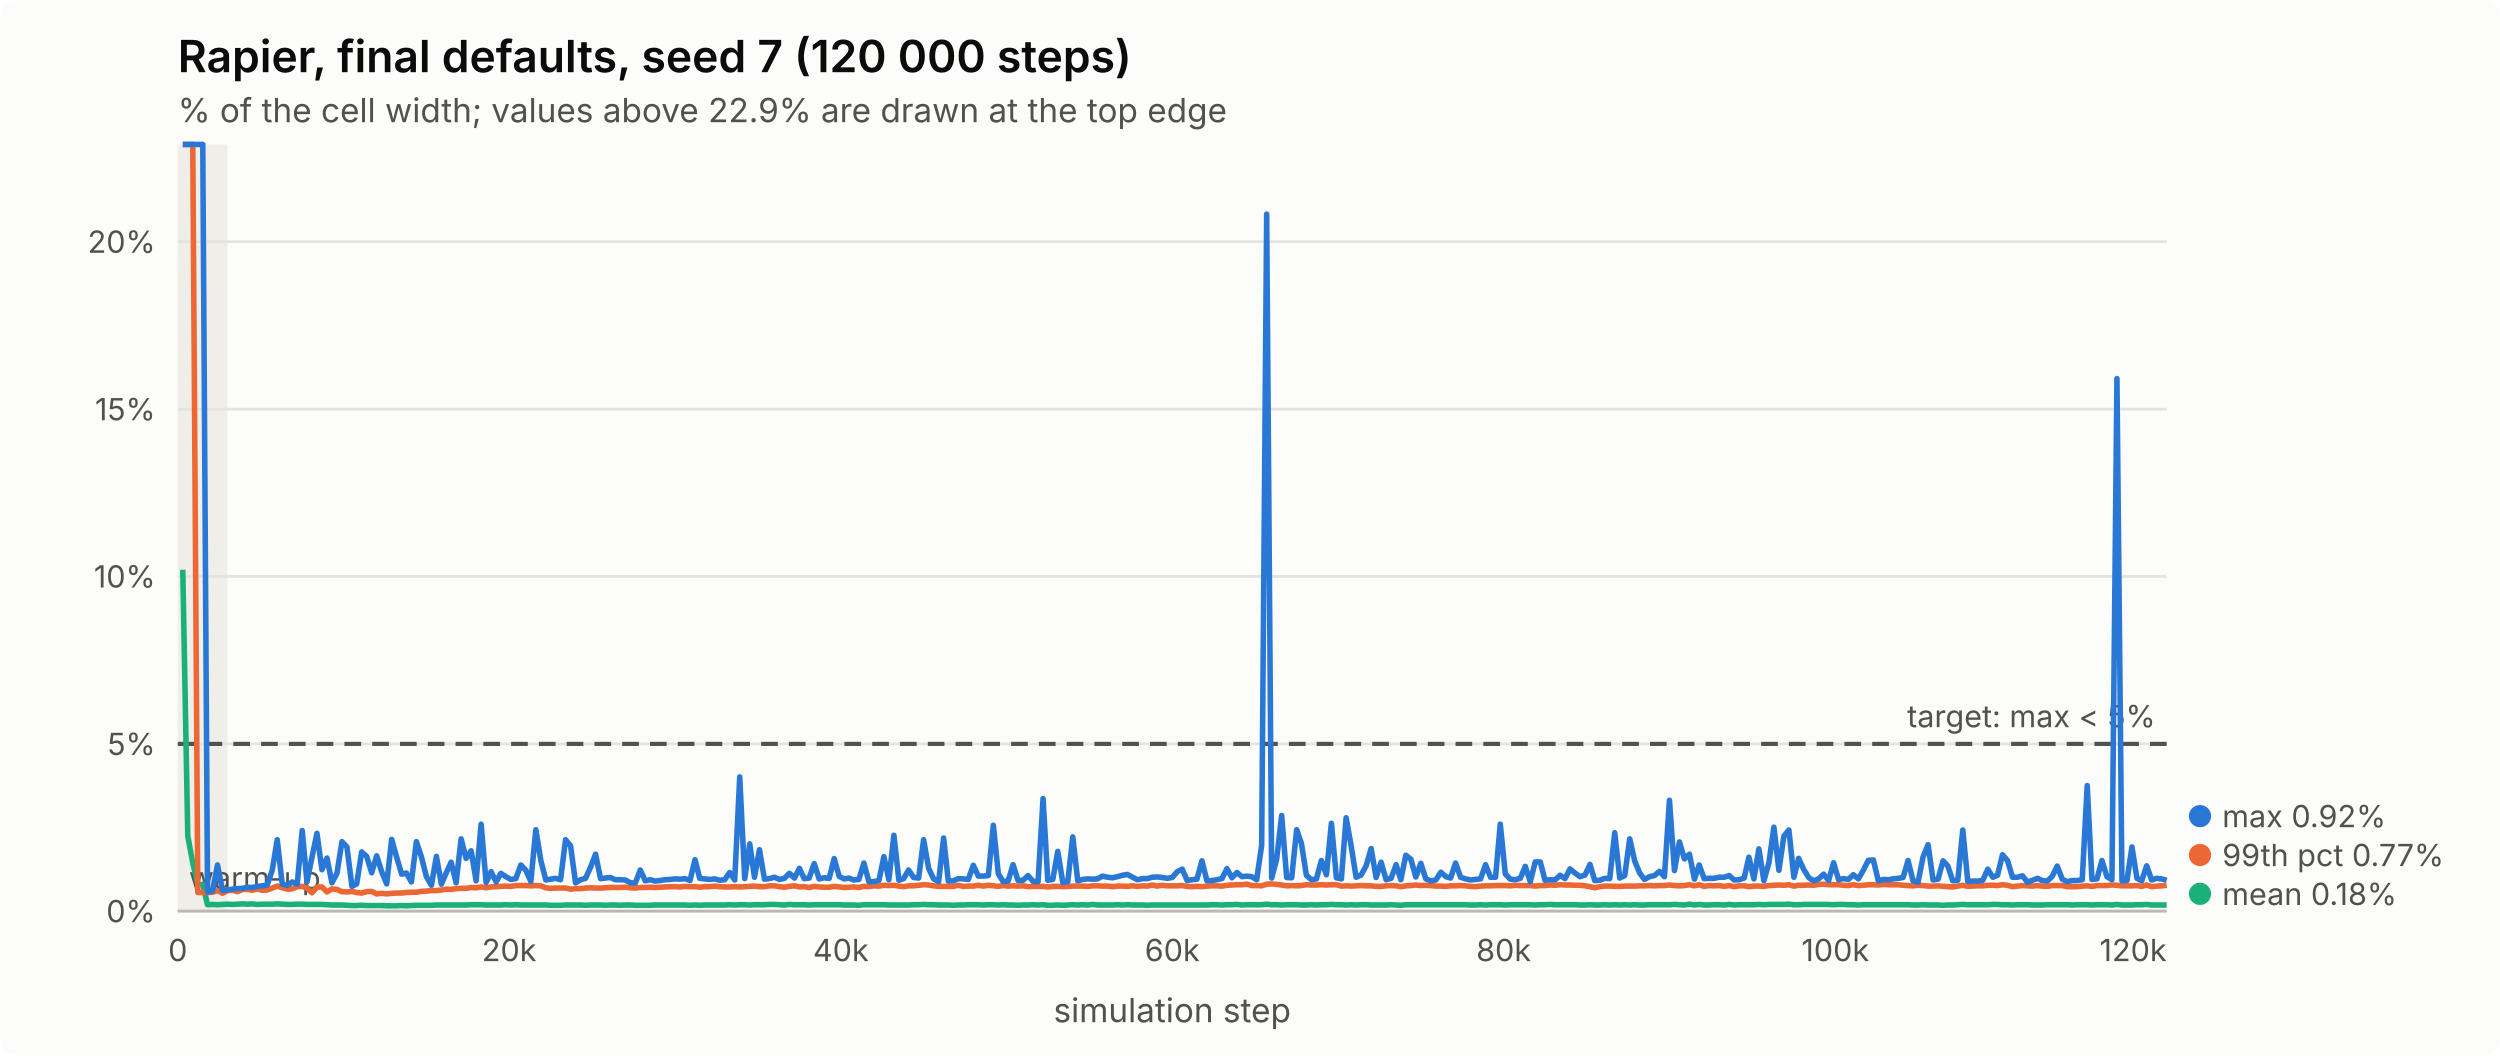
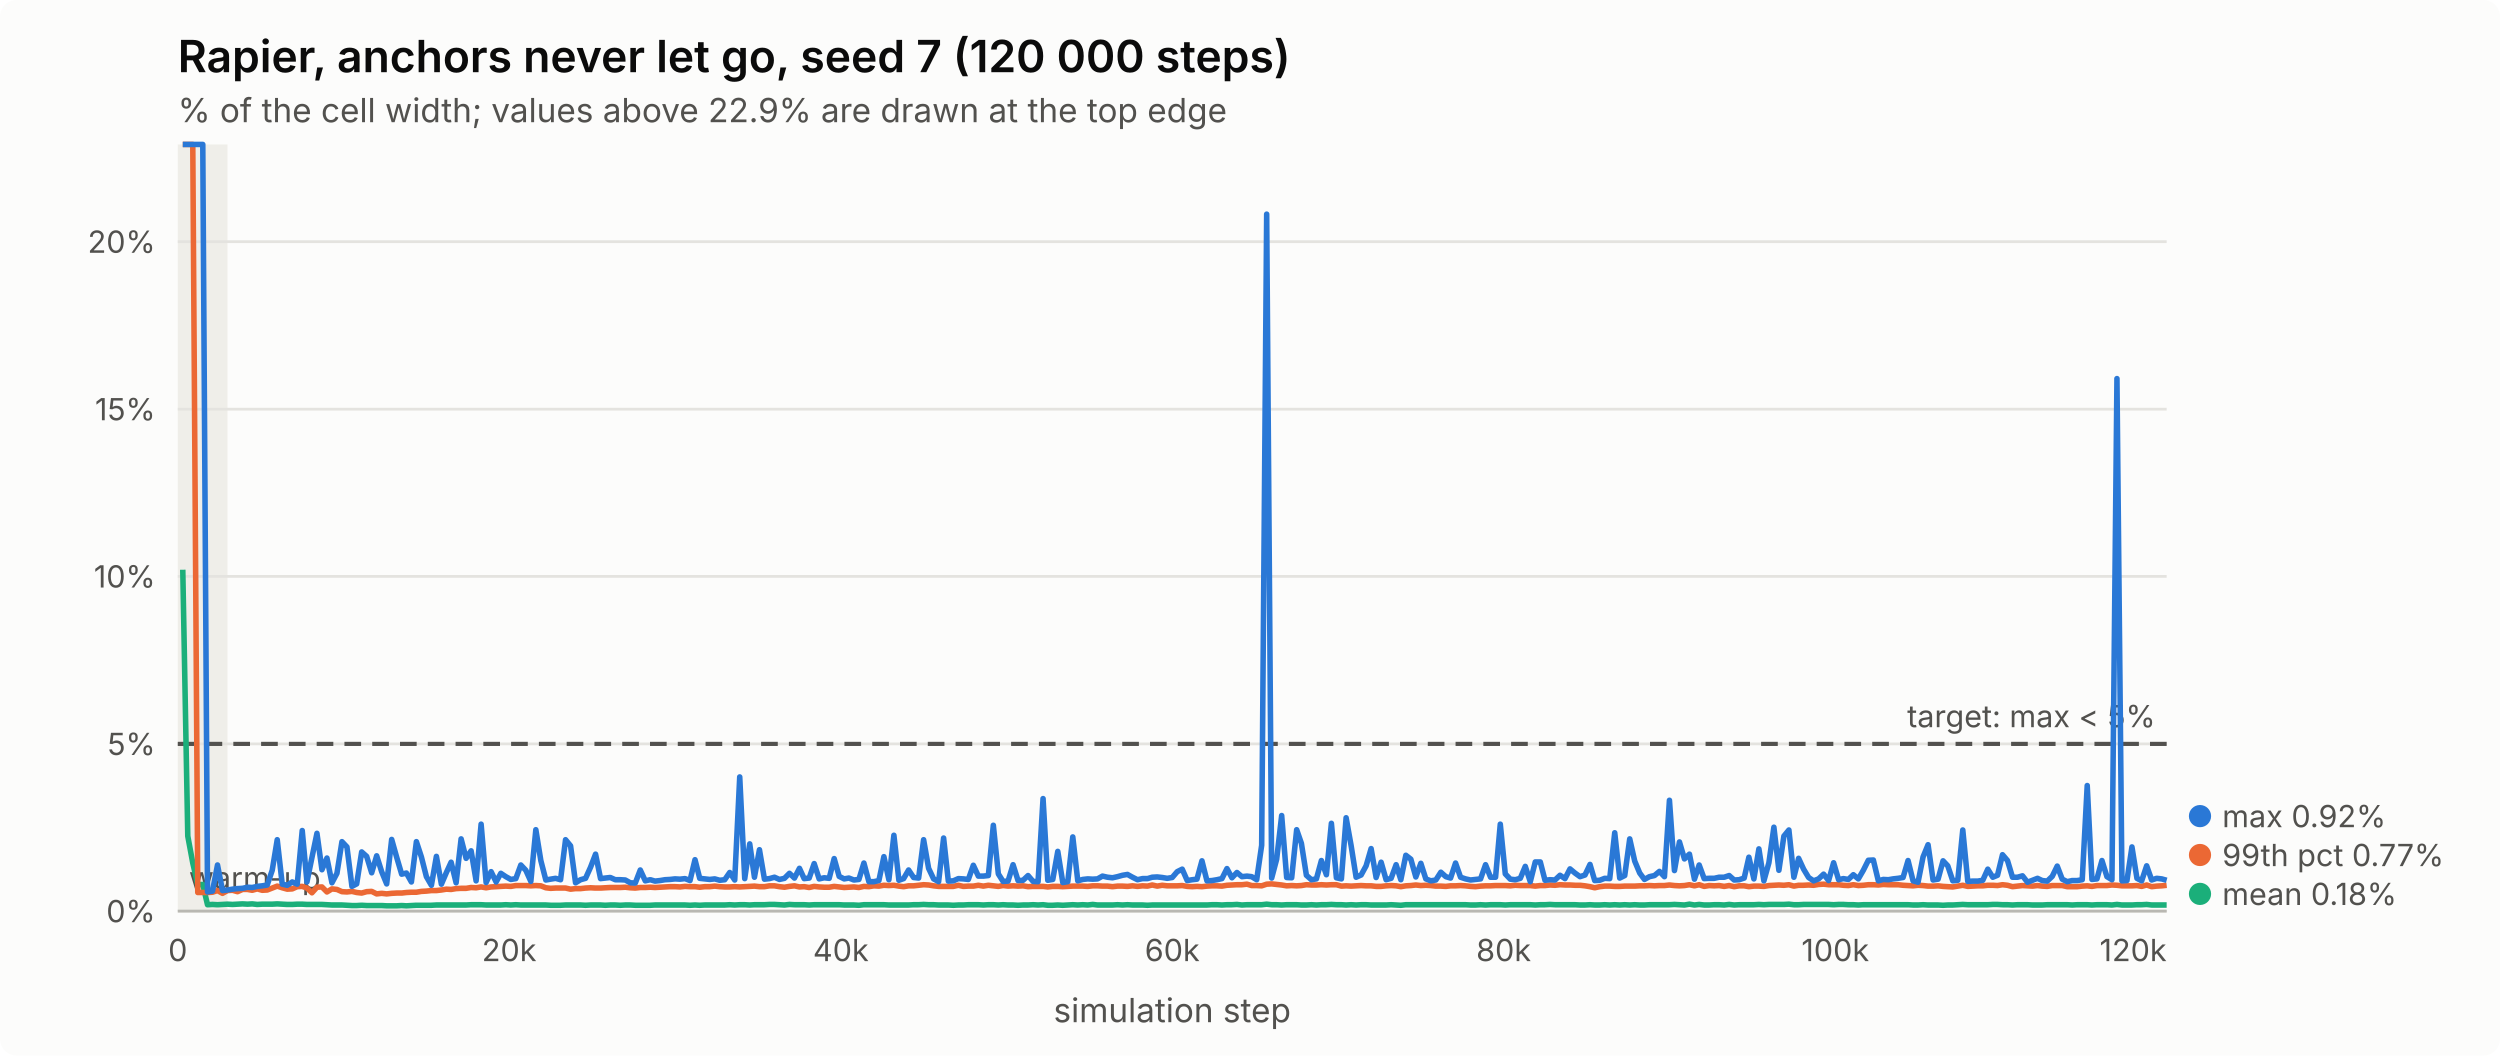
- <svg xmlns="http://www.w3.org/2000/svg" viewBox="0 0 900 380" width="900" height="380" role="img" aria-label="Rapier, final defaults, seed 7 (120 000 steps)">
+ <svg xmlns="http://www.w3.org/2000/svg" viewBox="0 0 900 380" width="900" height="380" role="img" aria-label="Rapier, anchors never let go, seed 7 (120 000 steps)">
  <style>
  .surface { fill: #fcfcfb; } .title { fill: #0b0b0b; } .label, .tick { fill: #52514e; }
  .grid { stroke: #e4e3df; } .axis { stroke: #b9b8b2; } .warmup { fill: #efeee9; }
  .target { stroke: #52514e; } .s1 { stroke: #2a78d6; } .s2 { stroke: #eb6834; } .s3 { stroke: #1baf7a; }
  .k1 { fill: #2a78d6; } .k2 { fill: #eb6834; } .k3 { fill: #1baf7a; }
  @media (prefers-color-scheme: dark) {
    .surface { fill: #1a1a19; } .title { fill: #f0efec; } .label, .tick { fill: #c3c2b7; }
    .grid { stroke: #2f2f2d; } .axis { stroke: #5a5955; } .warmup { fill: #252524; }
    .target { stroke: #c3c2b7; } .s1 { stroke: #3987e5; } .s2 { stroke: #d95926; } .s3 { stroke: #199e70; }
    .k1 { fill: #3987e5; } .k2 { fill: #d95926; } .k3 { fill: #199e70; }
  }
  text { font-family: system-ui, -apple-system, "Segoe UI", sans-serif; }
</style>
  <rect class="surface" width="900" height="380" rx="6" />
-   <text class="title" x="64" y="26" font-size="16" font-weight="600">Rapier, final defaults, seed 7 (120 000 steps)</text>
+   <text class="title" x="64" y="26" font-size="16" font-weight="600">Rapier, anchors never let go, seed 7 (120 000 steps)</text>
  <text class="label" x="64" y="44" font-size="12">% of the cell width; values above 22.9% are drawn at the top edge</text>
  <rect class="warmup" x="64.0" y="52" width="17.9" height="276" />
  <text class="label" x="68.0" y="320" font-size="11">warm-up</text>
  <line class="grid" x1="64" x2="780" y1="328.0" y2="328.0" stroke-width="1" />
  <text class="tick" x="56" y="332.0" font-size="11" text-anchor="end">0%</text>
  <line class="grid" x1="64" x2="780" y1="267.8" y2="267.8" stroke-width="1" />
  <text class="tick" x="56" y="271.8" font-size="11" text-anchor="end">5%</text>
  <line class="grid" x1="64" x2="780" y1="207.5" y2="207.5" stroke-width="1" />
  <text class="tick" x="56" y="211.5" font-size="11" text-anchor="end">10%</text>
  <line class="grid" x1="64" x2="780" y1="147.3" y2="147.3" stroke-width="1" />
  <text class="tick" x="56" y="151.3" font-size="11" text-anchor="end">15%</text>
  <line class="grid" x1="64" x2="780" y1="87.0" y2="87.0" stroke-width="1" />
  <text class="tick" x="56" y="91.0" font-size="11" text-anchor="end">20%</text>
  <text class="tick" x="64.0" y="346" font-size="11" text-anchor="middle">0</text>
  <text class="tick" x="183.3" y="346" font-size="11" text-anchor="middle">20k</text>
  <text class="tick" x="302.7" y="346" font-size="11" text-anchor="middle">40k</text>
  <text class="tick" x="422.0" y="346" font-size="11" text-anchor="middle">60k</text>
  <text class="tick" x="541.3" y="346" font-size="11" text-anchor="middle">80k</text>
  <text class="tick" x="660.7" y="346" font-size="11" text-anchor="middle">100k</text>
  <text class="tick" x="780.0" y="346" font-size="11" text-anchor="end">120k</text>
  <text class="label" x="422.0" y="368" font-size="12" text-anchor="middle">simulation step</text>
  <line class="axis" x1="64" x2="780" y1="328" y2="328" stroke-width="1" />
  <line class="target" x1="64" x2="780" y1="267.8" y2="267.8" stroke-width="1.5" stroke-dasharray="6 4" />
  <text class="label" x="776" y="261.8" font-size="11" text-anchor="end">target: max &lt; 5%</text>
  <polyline class="s3" fill="none" stroke-width="2" stroke-linejoin="round" points="65.8,205.1 67.6,301.0 69.4,310.7 71.2,318.5 73.0,318.4 74.7,325.7 76.5,325.6 78.3,325.7 80.1,325.6 81.9,325.5 83.7,325.6 85.5,325.5 87.3,325.4 89.1,325.5 90.8,325.4 92.6,325.6 94.4,325.5 96.2,325.5 98.0,325.5 99.8,325.4 101.6,325.5 103.4,325.6 105.2,325.6 107.0,325.5 108.8,325.5 110.5,325.6 112.3,325.6 114.1,325.6 115.9,325.6 117.7,325.7 119.5,325.8 121.3,325.8 123.1,325.8 124.9,325.9 126.7,326.0 128.4,326.0 130.2,325.9 132.0,326.0 133.8,326.0 135.6,326.0 137.4,326.0 139.2,326.1 141.0,326.1 142.8,326.1 144.6,326.0 146.3,326.1 148.1,326.0 149.9,325.9 151.7,325.9 153.5,325.9 155.3,325.9 157.1,325.8 158.9,325.8 160.7,325.8 162.4,325.8 164.2,325.8 166.0,325.8 167.8,325.8 169.6,325.7 171.4,325.7 173.2,325.7 175.0,325.8 176.8,325.8 178.6,325.8 180.3,325.8 182.1,325.7 183.9,325.8 185.7,325.7 187.5,325.8 189.3,325.8 191.1,325.8 192.9,325.8 194.7,325.8 196.5,325.8 198.2,325.9 200.0,325.9 201.8,325.9 203.6,325.8 205.4,325.8 207.2,325.8 209.0,325.8 210.8,325.9 212.6,325.8 214.4,325.8 216.2,325.8 217.9,325.9 219.7,325.8 221.5,325.8 223.3,325.9 225.1,325.8 226.9,325.8 228.7,325.9 230.5,325.9 232.3,325.9 234.1,325.9 235.8,325.8 237.6,325.8 239.4,325.8 241.2,325.8 243.0,325.8 244.8,325.8 246.6,325.8 248.4,325.9 250.2,325.8 251.9,325.9 253.7,325.8 255.5,325.8 257.3,325.8 259.1,325.8 260.9,325.8 262.7,325.7 264.5,325.8 266.3,325.7 268.1,325.7 269.9,325.8 271.6,325.7 273.4,325.7 275.2,325.7 277.0,325.6 278.8,325.6 280.6,325.7 282.4,325.8 284.2,325.6 286.0,325.7 287.8,325.7 289.5,325.7 291.3,325.8 293.1,325.7 294.9,325.7 296.7,325.7 298.5,325.7 300.3,325.7 302.1,325.7 303.9,325.8 305.6,325.8 307.4,325.8 309.2,325.9 311.0,325.7 312.8,325.7 314.6,325.7 316.4,325.7 318.2,325.7 320.0,325.8 321.8,325.8 323.6,325.8 325.3,325.8 327.1,325.8 328.9,325.7 330.7,325.7 332.5,325.6 334.3,325.7 336.1,325.7 337.9,325.8 339.7,325.8 341.4,325.8 343.2,325.9 345.0,325.8 346.8,325.8 348.6,325.7 350.4,325.7 352.2,325.7 354.0,325.8 355.8,325.7 357.6,325.7 359.4,325.8 361.1,325.7 362.9,325.8 364.7,325.8 366.5,325.9 368.3,325.8 370.1,325.8 371.9,325.7 373.7,325.8 375.5,325.7 377.2,325.9 379.0,325.9 380.8,325.8 382.6,325.9 384.4,325.8 386.2,325.7 388.0,325.8 389.8,325.7 391.6,325.8 393.4,325.6 395.1,325.8 396.9,325.8 398.7,325.8 400.5,325.8 402.3,325.7 404.1,325.8 405.9,325.7 407.7,325.8 409.5,325.8 411.3,325.8 413.1,325.9 414.8,325.8 416.6,325.8 418.4,325.8 420.2,325.8 422.0,325.8 423.8,325.8 425.6,325.8 427.4,325.8 429.2,325.8 430.9,325.8 432.7,325.8 434.5,325.8 436.3,325.7 438.1,325.7 439.9,325.8 441.7,325.7 443.5,325.7 445.3,325.6 447.1,325.8 448.9,325.7 450.6,325.7 452.4,325.7 454.2,325.7 456.0,325.5 457.8,325.7 459.6,325.7 461.4,325.8 463.2,325.7 465.0,325.7 466.8,325.7 468.5,325.8 470.3,325.8 472.1,325.7 473.9,325.8 475.7,325.7 477.5,325.7 479.3,325.6 481.1,325.7 482.9,325.7 484.6,325.8 486.4,325.7 488.2,325.8 490.0,325.7 491.8,325.7 493.6,325.8 495.4,325.8 497.2,325.8 499.0,325.8 500.8,325.7 502.6,325.8 504.3,325.9 506.1,325.7 507.9,325.7 509.7,325.7 511.5,325.7 513.3,325.7 515.1,325.7 516.9,325.7 518.7,325.7 520.5,325.7 522.2,325.7 524.0,325.7 525.8,325.7 527.6,325.7 529.4,325.8 531.2,325.8 533.0,325.7 534.8,325.8 536.6,325.7 538.4,325.7 540.1,325.7 541.9,325.8 543.7,325.7 545.5,325.7 547.3,325.7 549.1,325.7 550.9,325.7 552.7,325.8 554.5,325.7 556.2,325.7 558.0,325.6 559.8,325.7 561.6,325.7 563.4,325.7 565.2,325.7 567.0,325.7 568.8,325.8 570.6,325.8 572.4,325.7 574.1,325.8 575.9,325.8 577.7,325.7 579.5,325.8 581.3,325.7 583.1,325.8 584.9,325.7 586.7,325.8 588.5,325.7 590.3,325.8 592.0,325.8 593.8,325.7 595.6,325.7 597.4,325.7 599.2,325.7 601.0,325.7 602.8,325.6 604.6,325.7 606.4,325.8 608.2,325.5 610.0,325.8 611.7,325.6 613.5,325.8 615.3,325.8 617.1,325.7 618.9,325.7 620.7,325.8 622.5,325.6 624.3,325.8 626.1,325.7 627.9,325.7 629.6,325.7 631.4,325.7 633.2,325.6 635.0,325.7 636.8,325.6 638.6,325.6 640.4,325.6 642.2,325.6 644.0,325.5 645.8,325.7 647.5,325.7 649.3,325.6 651.1,325.6 652.9,325.6 654.7,325.6 656.5,325.6 658.3,325.6 660.1,325.7 661.9,325.6 663.6,325.6 665.4,325.7 667.2,325.7 669.0,325.8 670.8,325.7 672.6,325.7 674.4,325.7 676.2,325.7 678.0,325.7 679.8,325.7 681.5,325.7 683.3,325.7 685.1,325.7 686.9,325.7 688.7,325.8 690.5,325.8 692.3,325.7 694.1,325.8 695.9,325.8 697.7,325.8 699.5,325.9 701.2,325.8 703.0,325.8 704.8,325.7 706.6,325.6 708.4,325.7 710.2,325.7 712.0,325.7 713.8,325.7 715.6,325.7 717.4,325.6 719.1,325.6 720.9,325.7 722.7,325.7 724.5,325.8 726.3,325.7 728.1,325.7 729.9,325.7 731.7,325.8 733.5,325.8 735.2,325.8 737.0,325.7 738.8,325.7 740.6,325.7 742.4,325.7 744.2,325.7 746.0,325.8 747.8,325.7 749.6,325.7 751.4,325.7 753.1,325.8 754.9,325.7 756.7,325.7 758.5,325.7 760.3,325.8 762.1,325.6 763.9,325.8 765.7,325.8 767.5,325.8 769.3,325.7 771.0,325.7 772.8,325.6 774.6,325.8 776.4,325.8 778.2,325.8 780.0,325.8" />
  <polyline class="s2" fill="none" stroke-width="2" stroke-linejoin="round" points="65.8,52.0 67.6,52.0 69.4,52.0 71.2,321.3 73.0,321.3 74.7,321.3 76.5,321.2 78.3,320.6 80.1,321.6 81.9,320.6 83.7,320.5 85.5,321.0 87.3,320.2 89.1,320.2 90.8,320.5 92.6,320.0 94.4,320.5 96.2,320.4 98.0,319.7 99.8,319.0 101.6,319.6 103.4,320.1 105.2,320.0 107.0,319.2 108.8,319.1 110.5,319.7 112.3,321.4 114.1,319.4 115.9,319.3 117.7,321.1 119.5,320.0 121.3,320.2 123.1,321.0 124.9,321.1 126.7,320.9 128.4,321.3 130.2,321.5 132.0,321.0 133.8,320.9 135.6,321.8 137.4,321.6 139.2,321.8 141.0,321.6 142.8,321.5 144.6,321.5 146.3,321.3 148.1,321.2 149.9,321.2 151.7,320.9 153.5,320.8 155.3,320.6 157.1,320.6 158.9,320.4 160.7,320.1 162.4,320.2 164.2,319.9 166.0,319.8 167.8,319.8 169.6,319.5 171.4,319.6 173.2,319.3 175.0,319.6 176.8,319.3 178.6,319.2 180.3,319.1 182.1,319.0 183.9,319.1 185.7,318.8 187.5,318.8 189.3,318.8 191.1,318.9 192.9,318.8 194.7,318.9 196.5,319.6 198.2,319.8 200.0,319.7 201.8,319.7 203.6,319.7 205.4,320.1 207.2,319.9 209.0,319.9 210.8,319.7 212.6,319.6 214.4,319.7 216.2,319.7 217.9,319.6 219.7,319.5 221.5,319.5 223.3,319.5 225.1,319.4 226.9,319.6 228.7,319.7 230.5,319.5 232.3,319.5 234.1,319.4 235.8,319.5 237.6,319.4 239.4,319.3 241.2,319.2 243.0,319.2 244.8,319.3 246.6,319.1 248.4,319.2 250.2,319.2 251.9,319.4 253.7,319.2 255.5,319.2 257.3,319.0 259.1,319.2 260.9,319.3 262.7,319.3 264.5,319.2 266.3,319.3 268.1,319.2 269.9,319.1 271.6,319.0 273.4,319.2 275.2,319.2 277.0,318.9 278.8,318.9 280.6,319.2 282.4,319.4 284.2,319.1 286.0,318.9 287.8,319.3 289.5,319.2 291.3,319.5 293.1,319.1 294.9,319.3 296.7,319.4 298.5,319.4 300.3,319.1 302.1,319.3 303.9,319.5 305.6,319.4 307.4,319.3 309.2,319.5 311.0,319.1 312.8,319.2 314.6,318.9 316.4,319.0 318.2,318.7 320.0,318.8 321.8,318.7 323.6,319.0 325.3,319.2 327.1,318.9 328.9,318.9 330.7,318.7 332.5,318.5 334.3,318.6 336.1,318.9 337.9,319.1 339.7,319.1 341.4,319.1 343.2,319.1 345.0,318.7 346.8,319.1 348.6,319.0 350.4,319.0 352.2,318.7 354.0,319.0 355.8,318.7 357.6,318.9 359.4,319.1 361.1,318.8 362.9,319.0 364.7,318.9 366.5,319.0 368.3,318.9 370.1,319.2 371.9,319.1 373.7,319.1 375.5,319.1 377.2,319.3 379.0,319.1 380.8,319.1 382.6,319.2 384.4,319.1 386.2,319.0 388.0,319.0 389.8,319.0 391.6,319.1 393.4,318.9 395.1,318.9 396.9,319.0 398.7,319.0 400.5,319.2 402.3,319.0 404.1,319.0 405.9,319.1 407.7,318.9 409.5,319.1 411.3,318.9 413.1,319.0 414.8,318.6 416.6,319.0 418.4,318.7 420.2,318.9 422.0,318.9 423.8,318.9 425.6,318.8 427.4,319.1 429.2,319.2 430.9,319.1 432.7,319.2 434.5,319.0 436.3,318.9 438.1,318.9 439.9,319.0 441.7,318.7 443.5,318.6 445.3,318.5 447.1,318.5 448.9,318.3 450.6,318.8 452.4,318.8 454.2,318.9 456.0,318.3 457.8,318.2 459.6,318.4 461.4,318.6 463.2,318.9 465.0,318.8 466.8,318.9 468.5,318.8 470.3,318.5 472.1,318.6 473.9,318.6 475.7,318.5 477.5,318.6 479.3,318.5 481.1,318.5 482.9,319.0 484.6,318.9 486.4,319.0 488.2,318.9 490.0,318.8 491.8,318.9 493.6,318.9 495.4,319.1 497.2,319.1 499.0,318.9 500.8,318.8 502.6,318.9 504.3,319.2 506.1,318.9 507.9,318.8 509.7,318.6 511.5,318.8 513.3,318.7 515.1,318.8 516.9,319.0 518.7,319.0 520.5,319.1 522.2,318.9 524.0,318.9 525.8,318.8 527.6,318.9 529.4,319.1 531.2,319.2 533.0,319.0 534.8,318.9 536.6,318.9 538.4,318.8 540.1,318.8 541.9,318.8 543.7,318.9 545.5,318.7 547.3,318.8 549.1,318.8 550.9,318.8 552.7,319.0 554.5,318.8 556.2,318.8 558.0,318.6 559.8,318.7 561.6,318.5 563.4,318.6 565.2,318.6 567.0,318.7 568.8,318.7 570.6,318.9 572.4,319.2 574.1,319.6 575.9,319.2 577.7,319.0 579.5,319.0 581.3,319.1 583.1,319.1 584.9,319.0 586.7,319.0 588.5,319.0 590.3,318.9 592.0,318.9 593.8,318.8 595.6,318.9 597.4,318.8 599.2,318.8 601.0,318.6 602.8,318.8 604.6,318.9 606.4,318.8 608.2,318.5 610.0,318.9 611.7,318.5 613.5,319.1 615.3,318.8 617.1,318.9 618.9,318.8 620.7,319.1 622.5,318.8 624.3,319.2 626.1,318.9 627.9,318.9 629.6,319.2 631.4,319.0 633.2,319.0 635.0,319.1 636.8,318.8 638.6,318.7 640.4,318.6 642.2,318.7 644.0,318.5 645.8,319.0 647.5,318.7 649.3,318.7 651.1,318.6 652.9,318.7 654.7,318.4 656.5,318.3 658.3,318.5 660.1,318.5 661.9,318.5 663.6,318.7 665.4,318.8 667.2,318.5 669.0,318.8 670.8,318.7 672.6,318.5 674.4,318.5 676.2,318.6 678.0,318.4 679.8,318.5 681.5,318.5 683.3,318.5 685.1,318.7 686.9,318.8 688.7,318.9 690.5,318.7 692.3,318.8 694.1,319.0 695.9,319.0 697.7,318.9 699.5,319.1 701.2,319.2 703.0,319.3 704.8,319.0 706.6,318.7 708.4,319.1 710.2,319.0 712.0,318.9 713.8,318.9 715.6,318.7 717.4,318.7 719.1,318.8 720.9,318.5 722.7,318.7 724.5,319.2 726.3,319.0 728.1,318.8 729.9,318.9 731.7,319.0 733.5,318.8 735.2,319.0 737.0,319.1 738.8,318.8 740.6,318.8 742.4,318.8 744.2,319.2 746.0,319.2 747.8,319.2 749.6,319.0 751.4,318.9 753.1,319.1 754.9,318.8 756.7,318.8 758.5,318.8 760.3,318.6 762.1,318.7 763.9,318.9 765.7,318.9 767.5,318.9 769.3,318.8 771.0,319.1 772.8,318.6 774.6,319.2 776.4,319.0 778.2,318.9 780.0,318.7" />
  <polyline class="s1" fill="none" stroke-width="2" stroke-linejoin="round" points="65.8,52.0 67.6,52.0 69.4,52.0 71.2,52.0 73.0,52.0 74.7,321.1 76.5,320.8 78.3,311.4 80.1,320.6 81.9,320.4 83.7,320.1 85.5,319.9 87.3,319.8 89.1,319.4 90.8,319.5 92.6,319.1 94.4,318.9 96.2,318.6 98.0,313.3 99.8,302.3 101.6,318.3 103.4,318.7 105.2,317.5 107.0,318.3 108.8,299.0 110.5,317.5 112.3,308.7 114.1,300.0 115.9,313.1 117.7,308.9 119.5,317.8 121.3,314.4 123.1,303.0 124.9,304.9 126.7,319.1 128.4,318.2 130.2,306.7 132.0,308.3 133.8,314.2 135.6,308.1 137.4,313.8 139.2,318.2 141.0,302.2 142.8,308.6 144.6,314.7 146.3,314.3 148.1,317.5 149.9,303.0 151.7,308.5 153.5,315.6 155.3,318.7 157.1,308.3 158.9,318.3 160.7,314.1 162.4,310.4 164.2,317.8 166.0,302.0 167.8,309.0 169.6,306.3 171.4,317.1 173.2,296.7 175.0,317.7 176.8,313.8 178.6,317.5 180.3,314.4 182.1,315.6 183.9,316.6 185.7,316.3 187.5,311.4 189.3,313.3 191.1,317.3 192.9,298.7 194.7,309.8 196.5,316.8 198.2,316.5 200.0,316.2 201.8,316.7 203.6,302.3 205.4,304.5 207.2,317.8 209.0,316.7 210.8,316.2 212.6,312.2 214.4,307.5 216.2,316.3 217.9,316.1 219.7,315.9 221.5,316.7 223.3,316.7 225.1,316.8 226.9,317.8 228.7,317.9 230.5,313.2 232.3,317.1 234.1,316.7 235.8,317.2 237.6,317.0 239.4,316.7 241.2,316.6 243.0,316.4 244.8,316.5 246.6,316.3 248.4,317.0 250.2,309.5 251.9,316.2 253.7,316.4 255.5,316.6 257.3,316.4 259.1,316.9 260.9,316.7 262.7,314.1 264.5,316.8 266.3,279.7 268.1,316.3 269.9,303.8 271.6,315.8 273.4,305.9 275.2,316.5 277.0,316.3 278.8,315.8 280.6,316.6 282.4,316.2 284.2,314.4 286.0,316.1 287.8,312.6 289.5,316.3 291.3,316.1 293.1,310.9 294.9,316.4 296.7,316.0 298.5,316.2 300.3,309.1 302.1,315.5 303.9,316.4 305.6,316.1 307.4,316.8 309.2,316.6 311.0,310.7 312.8,317.4 314.6,317.4 316.4,317.0 318.2,308.4 320.0,316.7 321.8,300.7 323.6,316.9 325.3,316.3 327.1,313.2 328.9,315.9 330.7,316.1 332.5,302.3 334.3,312.6 336.1,316.4 337.9,317.4 339.7,301.7 341.4,317.2 343.2,317.1 345.0,316.3 346.8,316.4 348.6,316.6 350.4,311.5 352.2,315.4 354.0,315.4 355.8,315.2 357.6,297.1 359.4,314.6 361.1,317.3 362.9,317.2 364.7,311.3 366.5,317.0 368.3,316.9 370.1,315.2 371.9,317.3 373.7,317.4 375.5,287.5 377.2,316.9 379.0,316.6 380.8,306.5 382.6,317.7 384.4,317.4 386.2,301.3 388.0,317.1 389.8,316.6 391.6,316.4 393.4,316.5 395.1,316.4 396.9,315.4 398.7,315.8 400.5,316.0 402.3,315.6 404.1,315.1 405.9,314.8 407.7,315.8 409.5,316.7 411.3,316.3 413.1,316.3 414.8,315.8 416.6,315.7 418.4,315.9 420.2,316.2 422.0,315.9 423.8,313.8 425.6,312.9 427.4,317.0 429.2,316.7 430.9,316.5 432.7,309.9 434.5,317.1 436.3,317.0 438.1,316.7 439.9,316.3 441.7,312.7 443.5,316.0 445.3,314.1 447.1,315.6 448.9,315.4 450.6,315.6 452.4,316.7 454.2,304.3 456.0,77.1 457.8,316.1 459.6,309.3 461.4,293.6 463.2,315.9 465.0,316.0 466.8,298.7 468.5,303.6 470.3,315.1 472.1,316.7 473.9,316.4 475.7,309.8 477.5,314.9 479.3,296.4 481.1,316.0 482.9,316.4 484.6,294.4 486.4,304.4 488.2,315.8 490.0,315.0 491.8,311.7 493.6,305.5 495.4,315.9 497.2,310.4 499.0,316.7 500.8,316.2 502.6,311.3 504.3,316.7 506.1,307.9 507.9,309.3 509.7,315.7 511.5,310.8 513.3,316.4 515.1,317.1 516.9,316.8 518.7,314.0 520.5,315.6 522.2,316.1 524.0,310.7 525.8,315.8 527.6,316.4 529.4,316.8 531.2,316.6 533.0,316.4 534.8,311.3 536.6,315.8 538.4,315.8 540.1,296.7 541.9,314.6 543.7,316.5 545.5,316.7 547.3,316.2 549.1,311.9 550.9,317.4 552.7,310.3 554.5,310.3 556.2,316.9 558.0,316.7 559.8,316.8 561.6,315.1 563.4,316.3 565.2,312.8 567.0,314.3 568.8,315.6 570.6,315.0 572.4,311.2 574.1,317.0 575.9,316.9 577.7,316.2 579.5,316.3 581.3,299.8 583.1,316.1 584.9,315.2 586.7,302.0 588.5,310.0 590.3,314.3 592.0,316.6 593.8,315.6 595.6,315.2 597.4,313.7 599.2,315.6 601.0,288.1 602.8,313.4 604.6,303.1 606.4,309.2 608.2,307.5 610.0,316.5 611.7,311.4 613.5,316.3 615.3,316.2 617.1,316.2 618.9,315.8 620.7,315.8 622.5,315.2 624.3,316.8 626.1,316.7 627.9,316.1 629.6,308.6 631.4,316.4 633.2,305.6 635.0,317.1 636.8,310.6 638.6,297.8 640.4,313.3 642.2,301.0 644.0,298.8 645.8,315.8 647.5,309.0 649.3,312.9 651.1,315.9 652.9,317.1 654.7,316.4 656.5,314.7 658.3,317.0 660.1,310.6 661.9,316.7 663.6,316.3 665.4,316.6 667.2,314.9 669.0,316.4 670.8,313.3 672.6,309.7 674.4,309.6 676.2,317.1 678.0,316.6 679.8,316.7 681.5,316.4 683.3,316.2 685.1,315.9 686.9,309.8 688.7,317.1 690.5,317.6 692.3,308.5 694.1,304.1 695.9,316.8 697.7,316.5 699.5,309.9 701.2,311.7 703.0,317.1 704.8,316.9 706.6,298.8 708.4,317.3 710.2,317.2 712.0,317.2 713.8,316.9 715.6,312.9 717.4,315.8 719.1,315.1 720.9,307.7 722.7,309.8 724.5,315.8 726.3,315.8 728.1,315.3 729.9,317.6 731.7,316.9 733.5,316.2 735.2,317.0 737.0,317.2 738.8,315.5 740.6,311.8 742.4,316.5 744.2,317.4 746.0,317.0 747.8,317.0 749.6,316.7 751.4,282.8 753.1,316.6 754.9,316.4 756.7,309.8 758.5,315.6 760.3,316.7 762.1,136.3 763.9,317.1 765.7,317.0 767.5,304.9 769.3,316.2 771.0,317.1 772.8,311.7 774.6,316.8 776.4,316.2 778.2,316.4 780.0,316.9" />
  <circle class="k3" cx="792" cy="321.8" r="4" />
  <text class="label" x="800" y="325.8" font-size="11">mean 0.18%</text>
  <circle class="k2" cx="792" cy="307.8" r="4" />
  <text class="label" x="800" y="311.8" font-size="11">99th pct 0.77%</text>
  <circle class="k1" cx="792" cy="293.8" r="4" />
  <text class="label" x="800" y="297.8" font-size="11">max 0.92%</text>
</svg>
